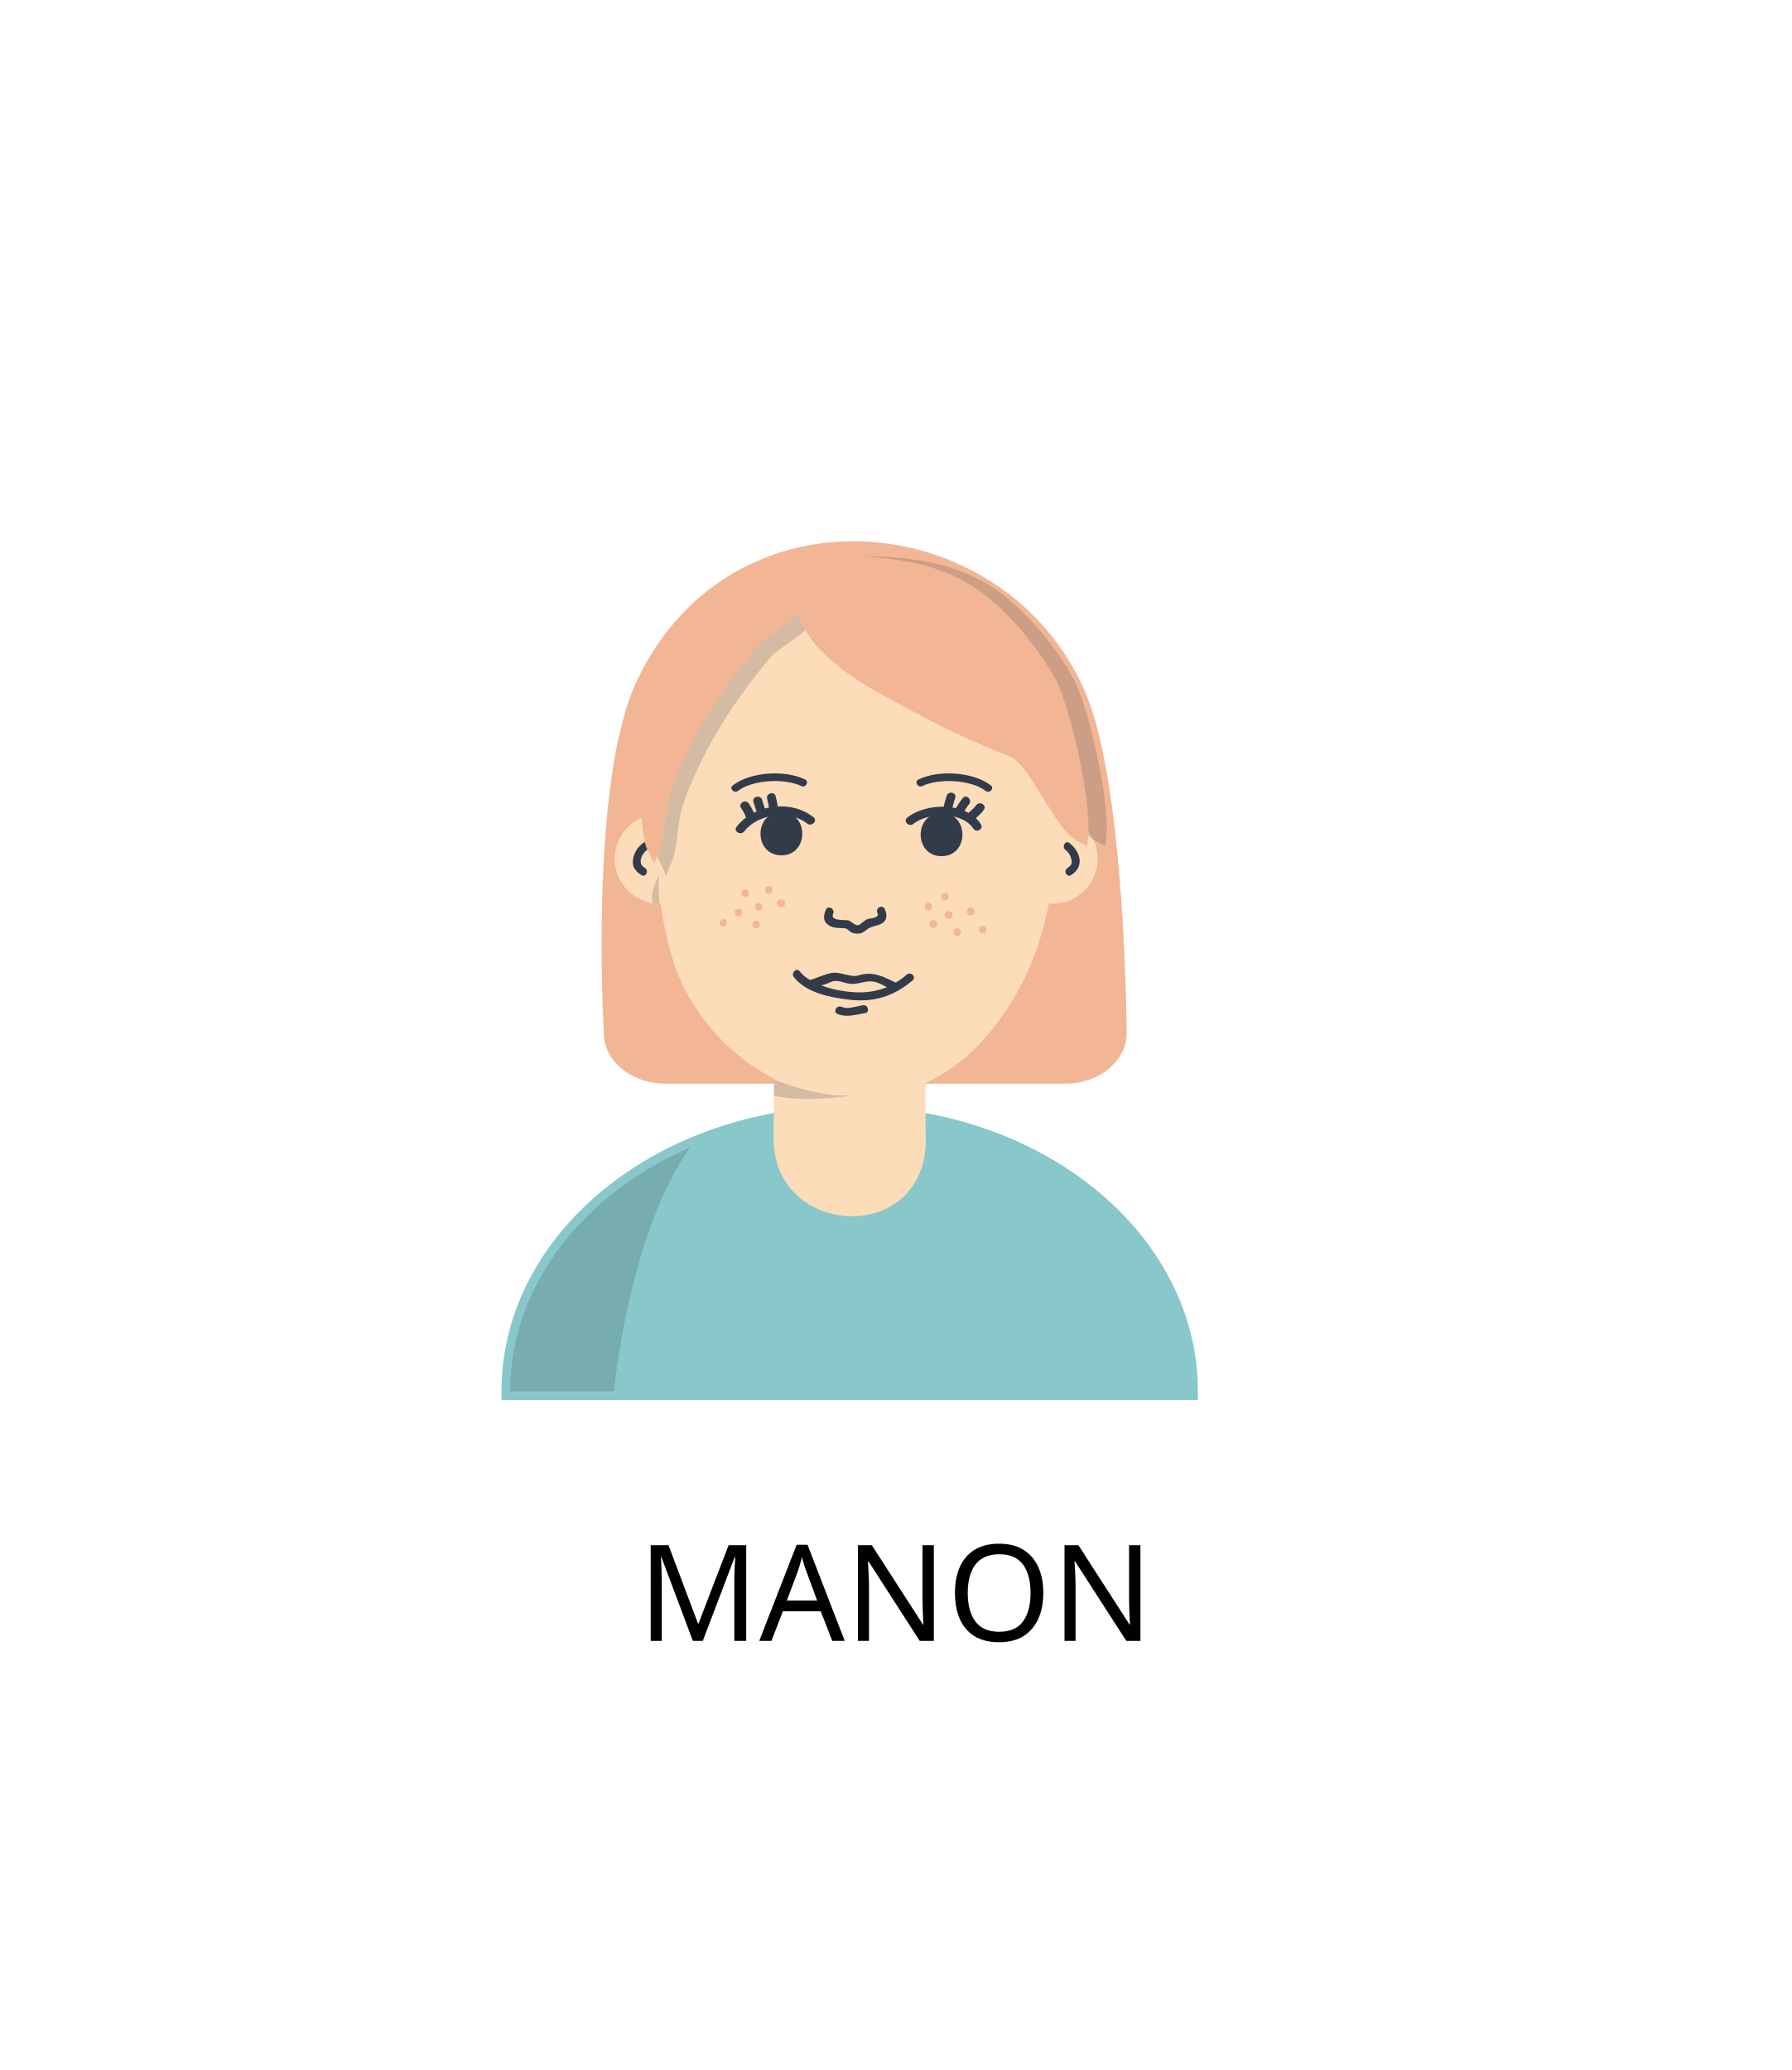
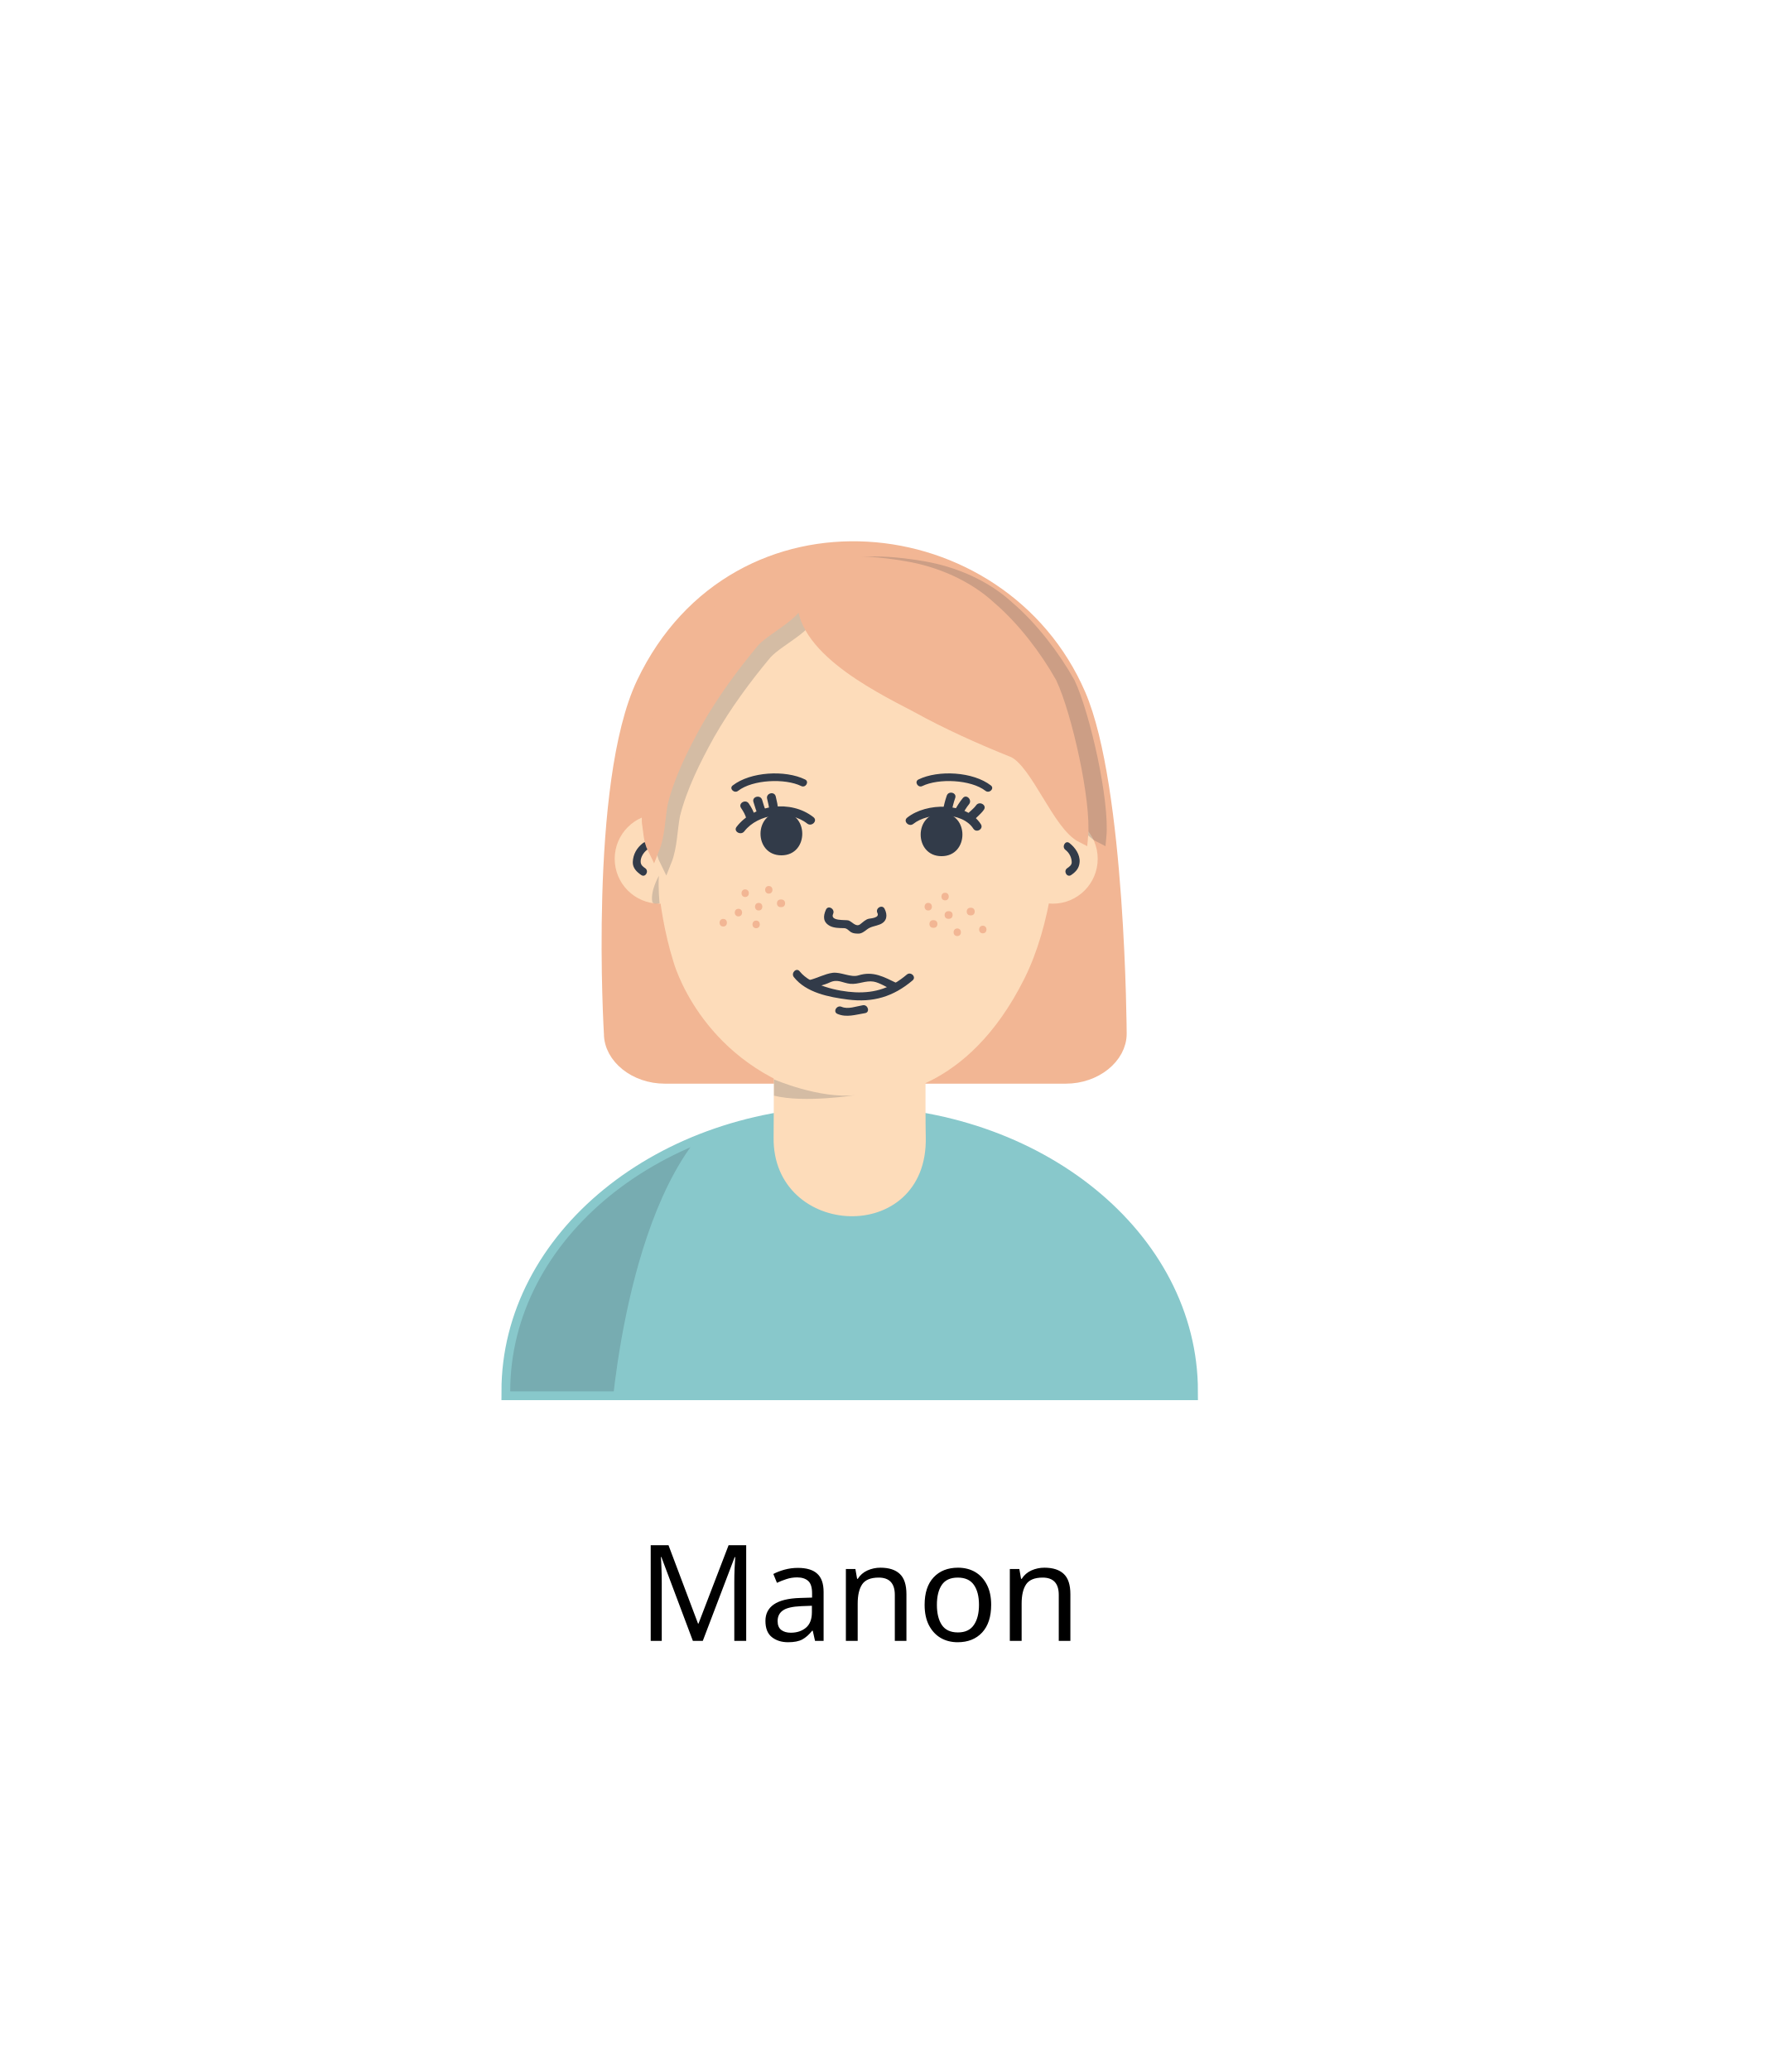
<svg xmlns="http://www.w3.org/2000/svg" xmlns:xlink="http://www.w3.org/1999/xlink" version="1.1" id="Calque_1" x="0px" y="0px" width="293.976px" height="339.759px" viewBox="0 0 293.976 339.759" enable-background="new 0 0 293.976 339.759" xml:space="preserve">
  <polygon fill="none" points="371.124,307.639 106.064,307.639 104.064,253.422 369.124,253.422 " />
-   <text transform="matrix(1 0 0 1 104.6506 269.3284)" font-family="'BloggerSans-Medium'" font-size="22">MANON</text>
+   <text transform="matrix(1 0 0 1 104.6506 269.3284)" font-family="'BloggerSans-Medium'" font-size="22">Manon</text>
  <path fill="#F2B694" stroke="#F2B694" stroke-width="3" stroke-miterlimit="10" d="M100.612,169.666  c0,3.548,3.802,6.702,8.492,6.702h65.81c4.69,0,8.492-3.154,8.492-6.702c0,0-0.171-40.428-6.694-55.513  c-12.577-29.085-55.639-33.611-70.775-1.904C98.115,128.634,100.612,169.666,100.612,169.666z" />
  <circle fill="#FDDCBA" stroke="#FDDCBA" stroke-miterlimit="10" cx="172.786" cy="140.96" r="6.865" />
  <g>
    <g>
      <path fill="#323B49" d="M174.85,139.487c0.621,0.477,1.01,1.222,1.037,2.005c0.017,0.488-0.386,0.766-0.742,1.011    c-0.683,0.471-0.036,1.594,0.654,1.118c0.794-0.547,1.314-1.128,1.383-2.129c0.085-1.24-0.75-2.409-1.678-3.123    C174.842,137.859,174.198,138.985,174.85,139.487L174.85,139.487z" />
    </g>
  </g>
  <circle fill="#FDDCBA" stroke="#FDDCBA" stroke-miterlimit="10" cx="108.246" cy="140.96" r="6.865" />
  <g>
    <g>
      <path fill="#323B49" d="M105.528,138.369c-1.003,0.772-1.634,1.836-1.678,3.123c-0.033,0.974,0.649,1.623,1.383,2.129    c0.69,0.476,1.336-0.648,0.654-1.118c-0.384-0.265-0.707-0.51-0.742-1.011c-0.052-0.751,0.462-1.563,1.037-2.005    C106.834,138.985,106.19,137.859,105.528,138.369L105.528,138.369z" />
    </g>
  </g>
  <path fill="#88C8CB" stroke="#88C8CB" stroke-width="2.88" stroke-miterlimit="10" d="M139.448,183.017  c-30.769,0-55.712,20.306-55.712,45.354h111.423C195.159,203.322,170.216,183.017,139.448,183.017z" />
  <path fill="#FDDCBA" stroke="#FDDCBA" stroke-miterlimit="10" d="M151.433,186.675c0.368,17.221-24.22,15.974-23.972,0  c0.07-4.497,0-19.569,0-19.569h23.972C151.433,167.107,151.329,181.853,151.433,186.675z" />
  <path fill="#FDDCBA" stroke="#FDDCBA" stroke-miterlimit="10" d="M171.904,113.236c-8.496-10.847-10.454-17.456-31.55-18.098  c-21.376-0.65-26.196,10.035-30.305,22.683c-0.232,0.715-4.734,21.579,0.936,39.836c0,0,4.147,15.563,21.812,21.243  c3.4,1.093,10.49,0.972,11.488,0.512c0.715-0.33,14.015-0.269,23.366-18.971C176.455,142.833,172.377,113.84,171.904,113.236z" />
  <g>
    <g>
      <path fill="#323B49" d="M133.507,134.136c-3.697-2.931-9.759-2.143-12.624,1.577c-0.577,0.749,0.698,1.478,1.267,0.74    c2.244-2.912,7.43-3.572,10.321-1.28C133.203,135.754,134.248,134.724,133.507,134.136L133.507,134.136z" />
    </g>
  </g>
  <g>
    <g>
      <path fill="#323B49" d="M149.893,135.226c2.377-1.91,8.023-2.059,9.843,0.782c0.498,0.777,1.741,0.058,1.24-0.725    c-2.365-3.693-8.971-3.585-12.098-1.073C148.156,134.79,149.179,135.8,149.893,135.226L149.893,135.226z" />
    </g>
  </g>
  <g>
    <g>
      <path fill="#323B49" d="M128.239,140.39c4.569,0,4.569-7.084,0-7.084C123.67,133.306,123.67,140.39,128.239,140.39L128.239,140.39    z" />
    </g>
  </g>
  <g>
    <g>
      <path fill="#323B49" d="M154.522,140.528c4.569,0,4.569-7.084,0-7.084S149.954,140.528,154.522,140.528L154.522,140.528z" />
    </g>
  </g>
  <g>
    <g>
      <path fill="#323B49" d="M127.74,133.004c-0.093-0.773-0.239-1.531-0.429-2.285c-0.231-0.917-1.645-0.528-1.414,0.39    c0.157,0.625,0.299,1.255,0.376,1.895c0.048,0.397,0.297,0.733,0.733,0.733C127.37,133.738,127.788,133.402,127.74,133.004    L127.74,133.004z" />
    </g>
  </g>
  <g>
    <g>
      <path fill="#323B49" d="M125.658,132.972c-0.278-0.535-0.386-1.14-0.584-1.707c-0.311-0.887-1.728-0.505-1.414,0.39    c0.242,0.691,0.392,1.402,0.732,2.057C124.827,134.552,126.093,133.81,125.658,132.972L125.658,132.972z" />
    </g>
  </g>
  <g>
    <g>
      <path fill="#323B49" d="M123.923,134.054c-0.192-0.79-0.582-1.498-1.032-2.168c-0.524-0.781-1.796-0.047-1.267,0.74    c0.383,0.57,0.721,1.145,0.884,1.818C122.731,135.363,124.146,134.973,123.923,134.054L123.923,134.054z" />
    </g>
  </g>
  <g>
    <g>
      <path fill="#323B49" d="M160.197,132.175c-0.437,0.608-1.085,1.046-1.592,1.592c-0.643,0.692,0.392,1.731,1.037,1.037    c0.601-0.646,1.303-1.166,1.822-1.888C162.017,132.146,160.744,131.415,160.197,132.175L160.197,132.175z" />
    </g>
  </g>
  <g>
    <g>
      <path fill="#323B49" d="M158.016,130.991c-0.527,0.638-0.962,1.329-1.347,2.061c-0.43,0.819,0.809,1.545,1.24,0.725    c0.325-0.618,0.676-1.23,1.122-1.771C159.616,131.298,158.606,130.276,158.016,130.991L158.016,130.991z" />
    </g>
  </g>
  <g>
    <g>
      <path fill="#323B49" d="M155.379,130.594c-0.281,0.804-0.481,1.629-0.632,2.466c-0.163,0.905,1.221,1.292,1.385,0.382    c0.151-0.838,0.351-1.662,0.632-2.466C157.07,130.099,155.682,129.726,155.379,130.594L155.379,130.594z" />
    </g>
  </g>
  <g>
    <g>
      <path fill="#323B49" d="M147.275,161.417c-2.217-1.064-3.942-2.091-6.407-1.318c-1.235,0.387-2.882-0.599-4.223-0.425    c-1.266,0.164-2.563,0.89-3.824,1.194c-0.836,0.202-0.481,1.489,0.355,1.287c0.989-0.239,2.059-0.458,2.984-0.896    c1.346-0.637,2.129,0.097,3.383,0.218c1.331,0.128,2.495-0.575,3.824-0.361c0.963,0.155,2.366,1.036,3.235,1.453    C147.374,162.939,148.051,161.789,147.275,161.417L147.275,161.417z" />
    </g>
  </g>
  <g>
    <g>
      <path fill="#323B49" d="M130.288,160.381c2.03,2.568,5.771,3.283,8.871,3.681c4.114,0.528,7.453-0.467,10.612-3.146    c0.663-0.562-0.294-1.51-0.952-0.952c-2.545,2.158-5.142,3.053-8.478,2.904c-2.857-0.128-7.298-1.159-9.101-3.438    C130.702,158.748,129.756,159.707,130.288,160.381L130.288,160.381z" />
    </g>
  </g>
  <g>
    <g>
      <path fill="#323B49" d="M132.13,127.94c-3.263-1.594-8.962-1.285-11.884,0.983c-0.636,0.494,0.255,1.371,0.884,0.884    c2.401-1.863,7.714-2.085,10.37-0.787C132.221,129.371,132.855,128.294,132.13,127.94L132.13,127.94z" />
    </g>
  </g>
  <g>
    <g>
      <path fill="#323B49" d="M151.367,129.019c2.656-1.298,7.969-1.075,10.37,0.787c0.629,0.488,1.52-0.39,0.884-0.884    c-2.923-2.267-8.621-2.577-11.884-0.983C150.011,128.294,150.645,129.371,151.367,129.019L151.367,129.019z" />
    </g>
  </g>
  <g>
    <g>
      <path fill="#323B49" d="M135.552,149.305c-0.495,1.098-0.493,2.077,0.673,2.684c0.647,0.337,1.564,0.344,2.269,0.351    c0.548,0.005,0.777,0.43,1.179,0.666c0.366,0.214,0.797,0.227,1.205,0.234c0.525,0.008,1.007-0.371,1.392-0.674    c0.655-0.516,1.395-0.532,2.139-0.839c1.179-0.486,1.288-1.527,0.765-2.56c-0.397-0.784-1.573-0.094-1.176,0.688    c0.398,0.786-1.033,0.877-1.393,0.938c-0.52,0.087-1.039,0.613-1.443,0.917c-0.704,0.53-1.35-0.479-1.933-0.64    c-0.477-0.131-3.059,0.163-2.5-1.076C137.087,149.199,135.913,148.506,135.552,149.305L135.552,149.305z" />
    </g>
  </g>
  <g>
    <g>
      <path fill="#F2B694" d="M124.096,152.351c0.806,0,0.806-1.25,0-1.25C123.289,151.101,123.289,152.351,124.096,152.351    L124.096,152.351z" />
    </g>
  </g>
  <g>
    <g>
      <path fill="#F2B694" d="M128.11,148.89c0.046,0,0.092,0,0.138,0c0.806,0,0.806-1.25,0-1.25c-0.046,0-0.092,0-0.138,0    C127.304,147.64,127.304,148.89,128.11,148.89L128.11,148.89z" />
    </g>
  </g>
  <g>
    <g>
      <path fill="#F2B694" d="M122.296,147.228c0.806,0,0.806-1.25,0-1.25S121.49,147.228,122.296,147.228L122.296,147.228z" />
    </g>
  </g>
  <g>
    <g>
      <path fill="#F2B694" d="M124.511,149.444c0.806,0,0.806-1.25,0-1.25S123.705,149.444,124.511,149.444L124.511,149.444z" />
    </g>
  </g>
  <g>
    <g>
      <path fill="#F2B694" d="M126.172,146.675c0.806,0,0.806-1.25,0-1.25C125.366,145.425,125.366,146.675,126.172,146.675    L126.172,146.675z" />
    </g>
  </g>
  <g>
    <g>
      <path fill="#F2B694" d="M118.696,152.074c0.806,0,0.806-1.25,0-1.25S117.89,152.074,118.696,152.074L118.696,152.074z" />
    </g>
  </g>
  <g>
    <g>
      <path fill="#F2B694" d="M121.188,150.413c0.806,0,0.806-1.25,0-1.25S120.382,150.413,121.188,150.413L121.188,150.413z" />
    </g>
  </g>
  <g>
    <g>
      <path fill="#F2B694" d="M152.339,149.444c0.806,0,0.806-1.25,0-1.25S151.532,149.444,152.339,149.444L152.339,149.444z" />
    </g>
  </g>
  <g>
    <g>
      <path fill="#F2B694" d="M155.107,147.782c0.806,0,0.806-1.25,0-1.25C154.301,146.532,154.301,147.782,155.107,147.782    L155.107,147.782z" />
    </g>
  </g>
  <g>
    <g>
      <path fill="#F2B694" d="M153.134,152.283c0.038,0,0.076,0,0.113,0c0.806,0,0.806-1.25,0-1.25c-0.038,0-0.076,0-0.113,0    C152.328,151.033,152.328,152.283,153.134,152.283L153.134,152.283z" />
    </g>
  </g>
  <g>
    <g>
      <path fill="#F2B694" d="M155.628,150.81c0.038,0,0.076,0,0.113,0c0.806,0,0.806-1.25,0-1.25c-0.038,0-0.076,0-0.113,0    C154.821,149.56,154.821,150.81,155.628,150.81L155.628,150.81z" />
    </g>
  </g>
  <g>
    <g>
      <path fill="#F2B694" d="M157.101,153.643c0.806,0,0.806-1.25,0-1.25C156.295,152.393,156.295,153.643,157.101,153.643    L157.101,153.643z" />
    </g>
  </g>
  <g>
    <g>
      <path fill="#F2B694" d="M159.254,150.244c0.038,0,0.076,0,0.113,0c0.806,0,0.806-1.25,0-1.25c-0.038,0-0.076,0-0.113,0    C158.448,148.994,158.448,150.244,159.254,150.244L159.254,150.244z" />
    </g>
  </g>
  <g>
    <g>
      <path fill="#F2B694" d="M161.294,153.19c0.806,0,0.806-1.25,0-1.25C160.488,151.94,160.488,153.19,161.294,153.19L161.294,153.19z    " />
    </g>
  </g>
  <g>
    <g>
      <path fill="#323B49" d="M137.435,166.414c1.503,0.647,3,0.119,4.535-0.123c0.856-0.135,0.491-1.432-0.358-1.298    c-1.081,0.171-2.431,0.718-3.498,0.259C137.326,164.913,136.64,166.072,137.435,166.414L137.435,166.414z" />
    </g>
  </g>
  <path opacity="0.2" fill="#323B49" stroke="#323B49" stroke-width="2" stroke-miterlimit="10" d="M134.988,96.811  c-1.926,8.805,11.565,15.556,18.444,19.133c4.953,2.751,10.456,5.228,15.958,7.429c3.852,1.926,7.333,12.044,11.185,13.97  c0.55-5.778-2.656-20.023-5.132-25.251c-2.476-4.402-6.053-9.08-9.905-12.382c-3.852-3.577-9.032-5.747-14.032-6.603  C134.058,90.118,134.988,96.811,134.988,96.811z" />
  <path opacity="0.2" fill="#323B49" stroke="#323B49" stroke-width="2" stroke-miterlimit="10" d="M133.244,98.997  c0.944,3.261-5.265,5.728-7.549,8.24c-3.426,4.111-6.623,8.45-9.364,13.246c-2.284,4.111-4.568,8.678-5.709,13.246  c-0.457,2.284-0.457,5.253-1.37,7.537c-0.685-1.37-0.685-2.969-0.914-4.339c0-2.969-0.228-5.938,0-8.907  c0.685-5.481,2.544-11.172,5.253-15.987C124.691,92.304,131.604,93.334,133.244,98.997z" />
  <path fill="#F2B694" stroke="#F2B694" stroke-width="2" stroke-miterlimit="10" d="M131.244,96.997  c0.944,3.261-5.265,5.728-7.549,8.24c-3.426,4.111-6.623,8.45-9.364,13.246c-2.284,4.111-4.568,8.678-5.709,13.246  c-0.457,2.284-0.457,5.253-1.37,7.537c-0.685-1.37-0.685-2.969-0.914-4.339c0-2.969-0.228-5.938,0-8.907  c0.685-5.481,2.544-11.172,5.253-15.987C122.691,90.304,129.604,91.334,131.244,96.997z" />
  <path fill="#F2B694" stroke="#F2B694" stroke-width="2" stroke-miterlimit="10" d="M131.988,96.811  c-1.926,8.805,11.565,15.556,18.444,19.133c4.953,2.751,10.456,5.228,15.958,7.429c3.852,1.926,7.333,12.044,11.185,13.97  c0.55-5.778-2.656-20.023-5.132-25.251c-2.476-4.402-6.053-9.08-9.905-12.382c-3.852-3.577-9.032-5.747-14.032-6.603  C131.058,90.118,131.988,96.811,131.988,96.811z" />
  <path opacity="0.2" fill="#323B49" d="M108.246,148.265c0,0-0.256-2.652-0.111-4.515c0,0-1.449,2.491-1.074,4.292  C107.061,148.042,107.118,148.464,108.246,148.265z" />
  <path opacity="0.2" fill="#323B49" d="M127.024,177.167c0,0,7.518,3.242,13.358,2.58c0,0-8.358,1.342-13.358,0.089V177.167z" />
  <g>
    <defs>
      <path id="SVGID_1_" d="M139.448,183.017c-30.769,0-55.712,20.306-55.712,45.354h111.423    C195.159,203.322,170.216,183.017,139.448,183.017z" />
    </defs>
    <clipPath id="SVGID_2_">
      <use xlink:href="#SVGID_1_" overflow="visible" />
    </clipPath>
    <path opacity="0.2" clip-path="url(#SVGID_2_)" fill="#323B49" d="M100.233,233.5c0.017-0.5,2.642-40.625,19.767-51.875L76.875,200   l-3.625,25.375c0,0,4.375,11.127,6.375,11.564S100.233,233.5,100.233,233.5z" />
  </g>
</svg>
